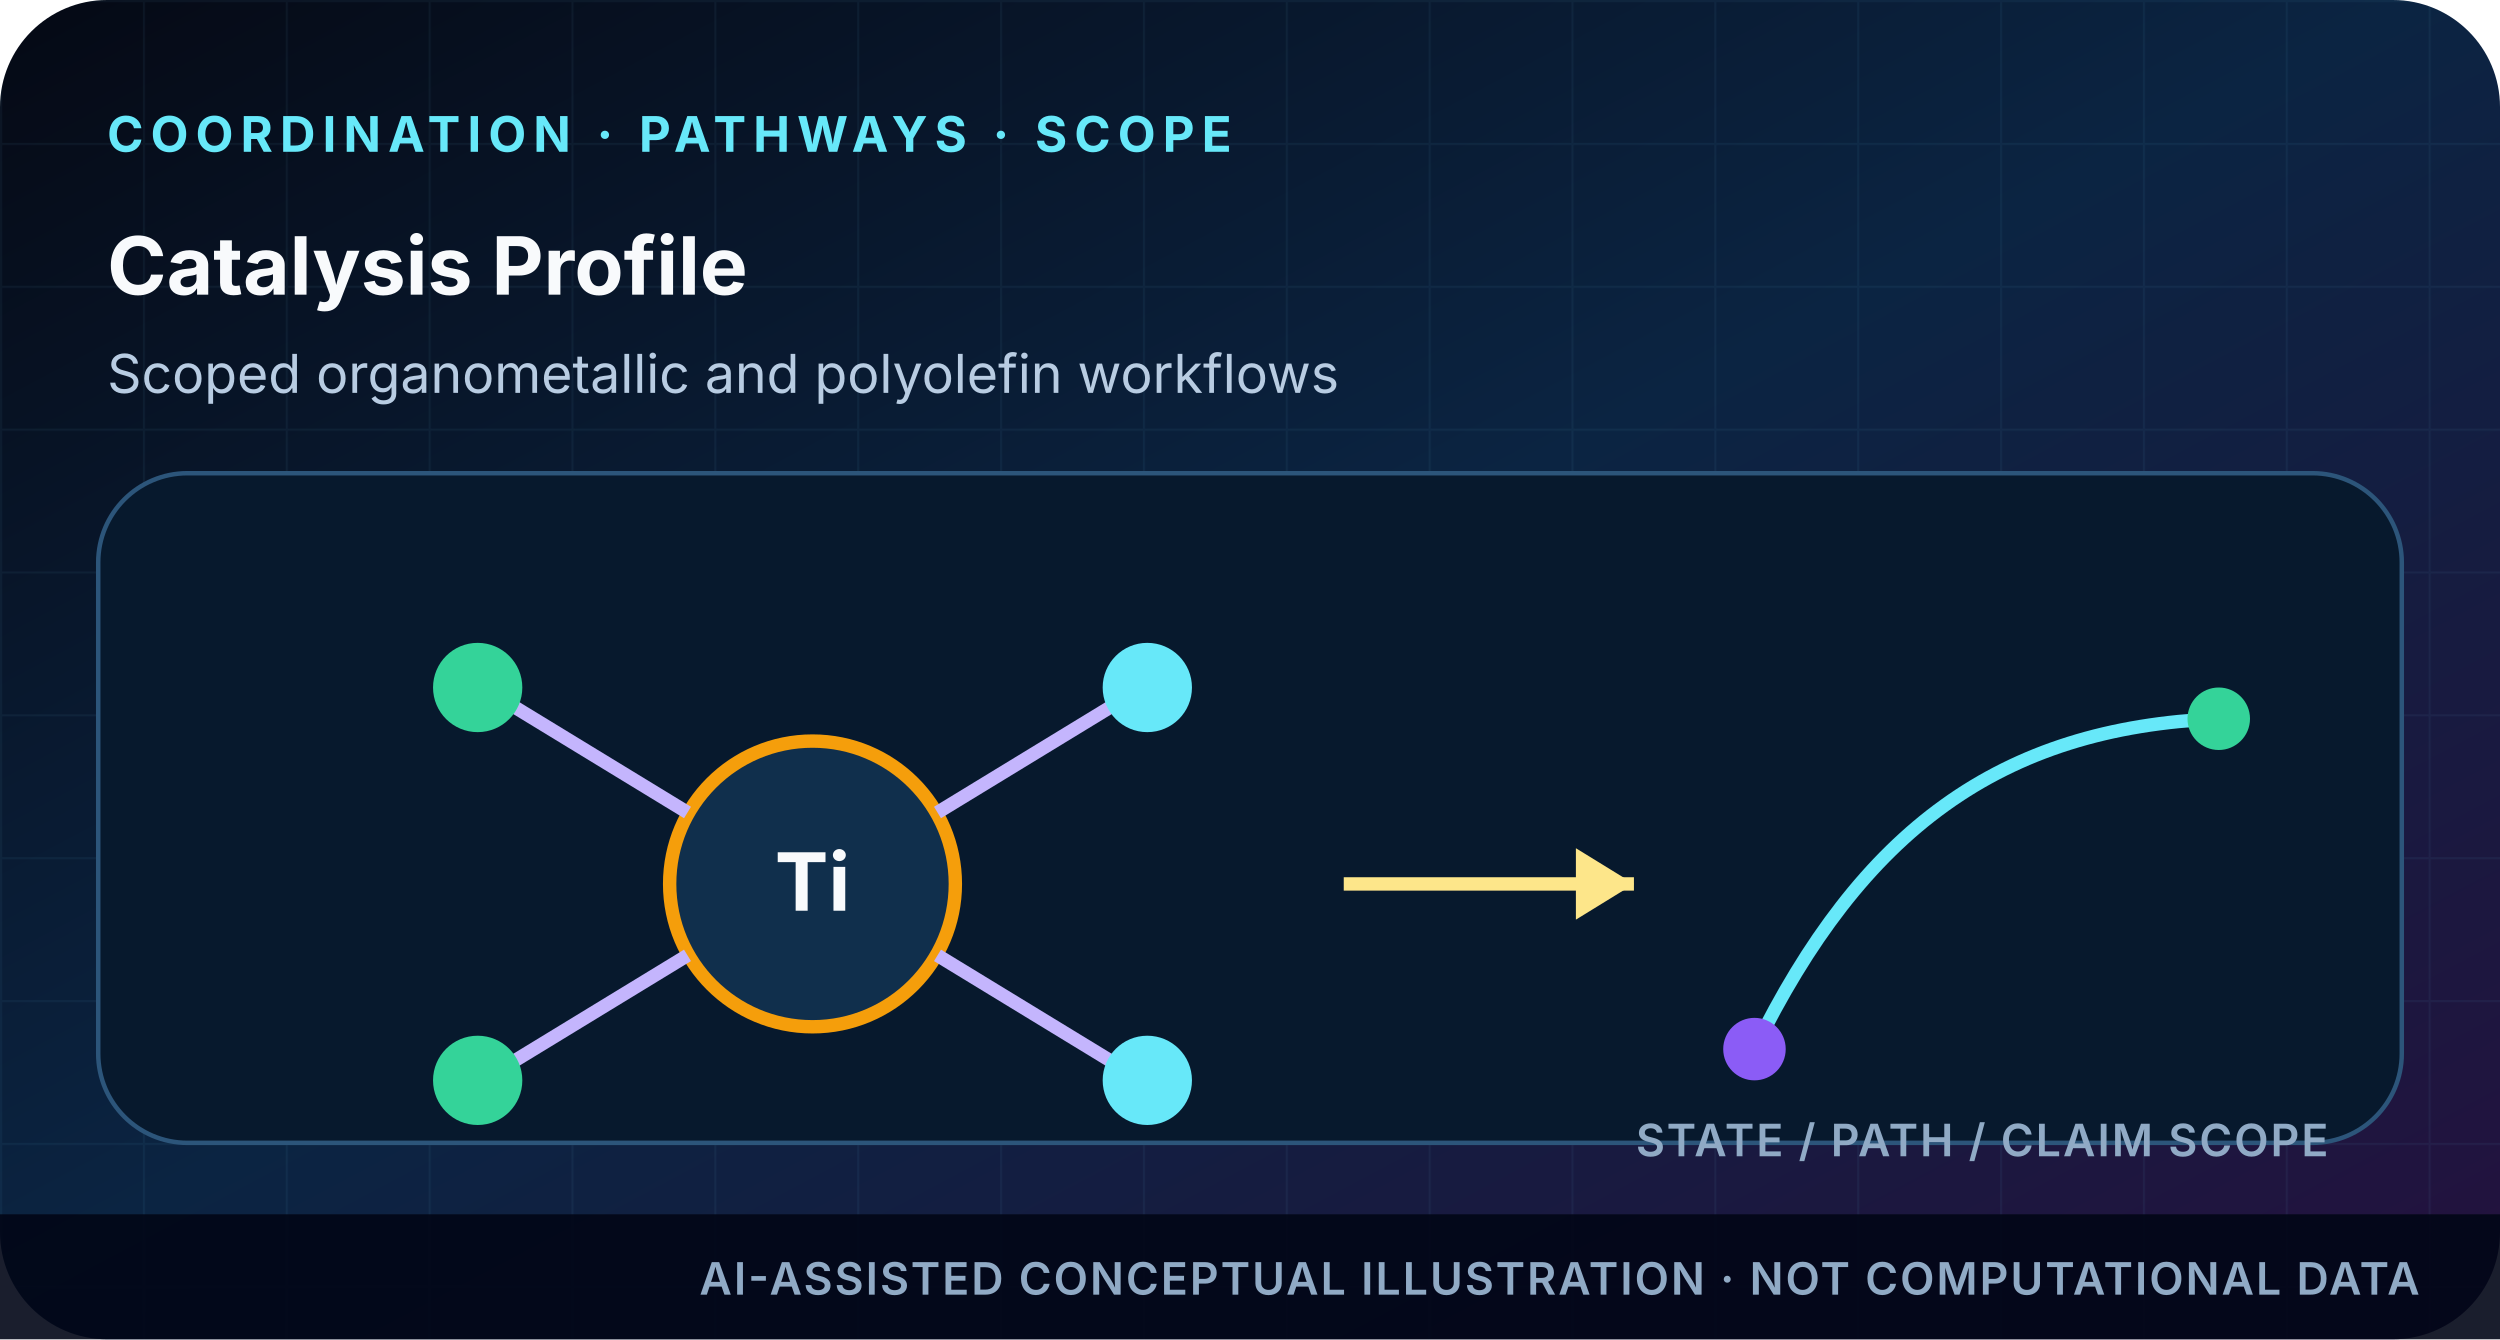
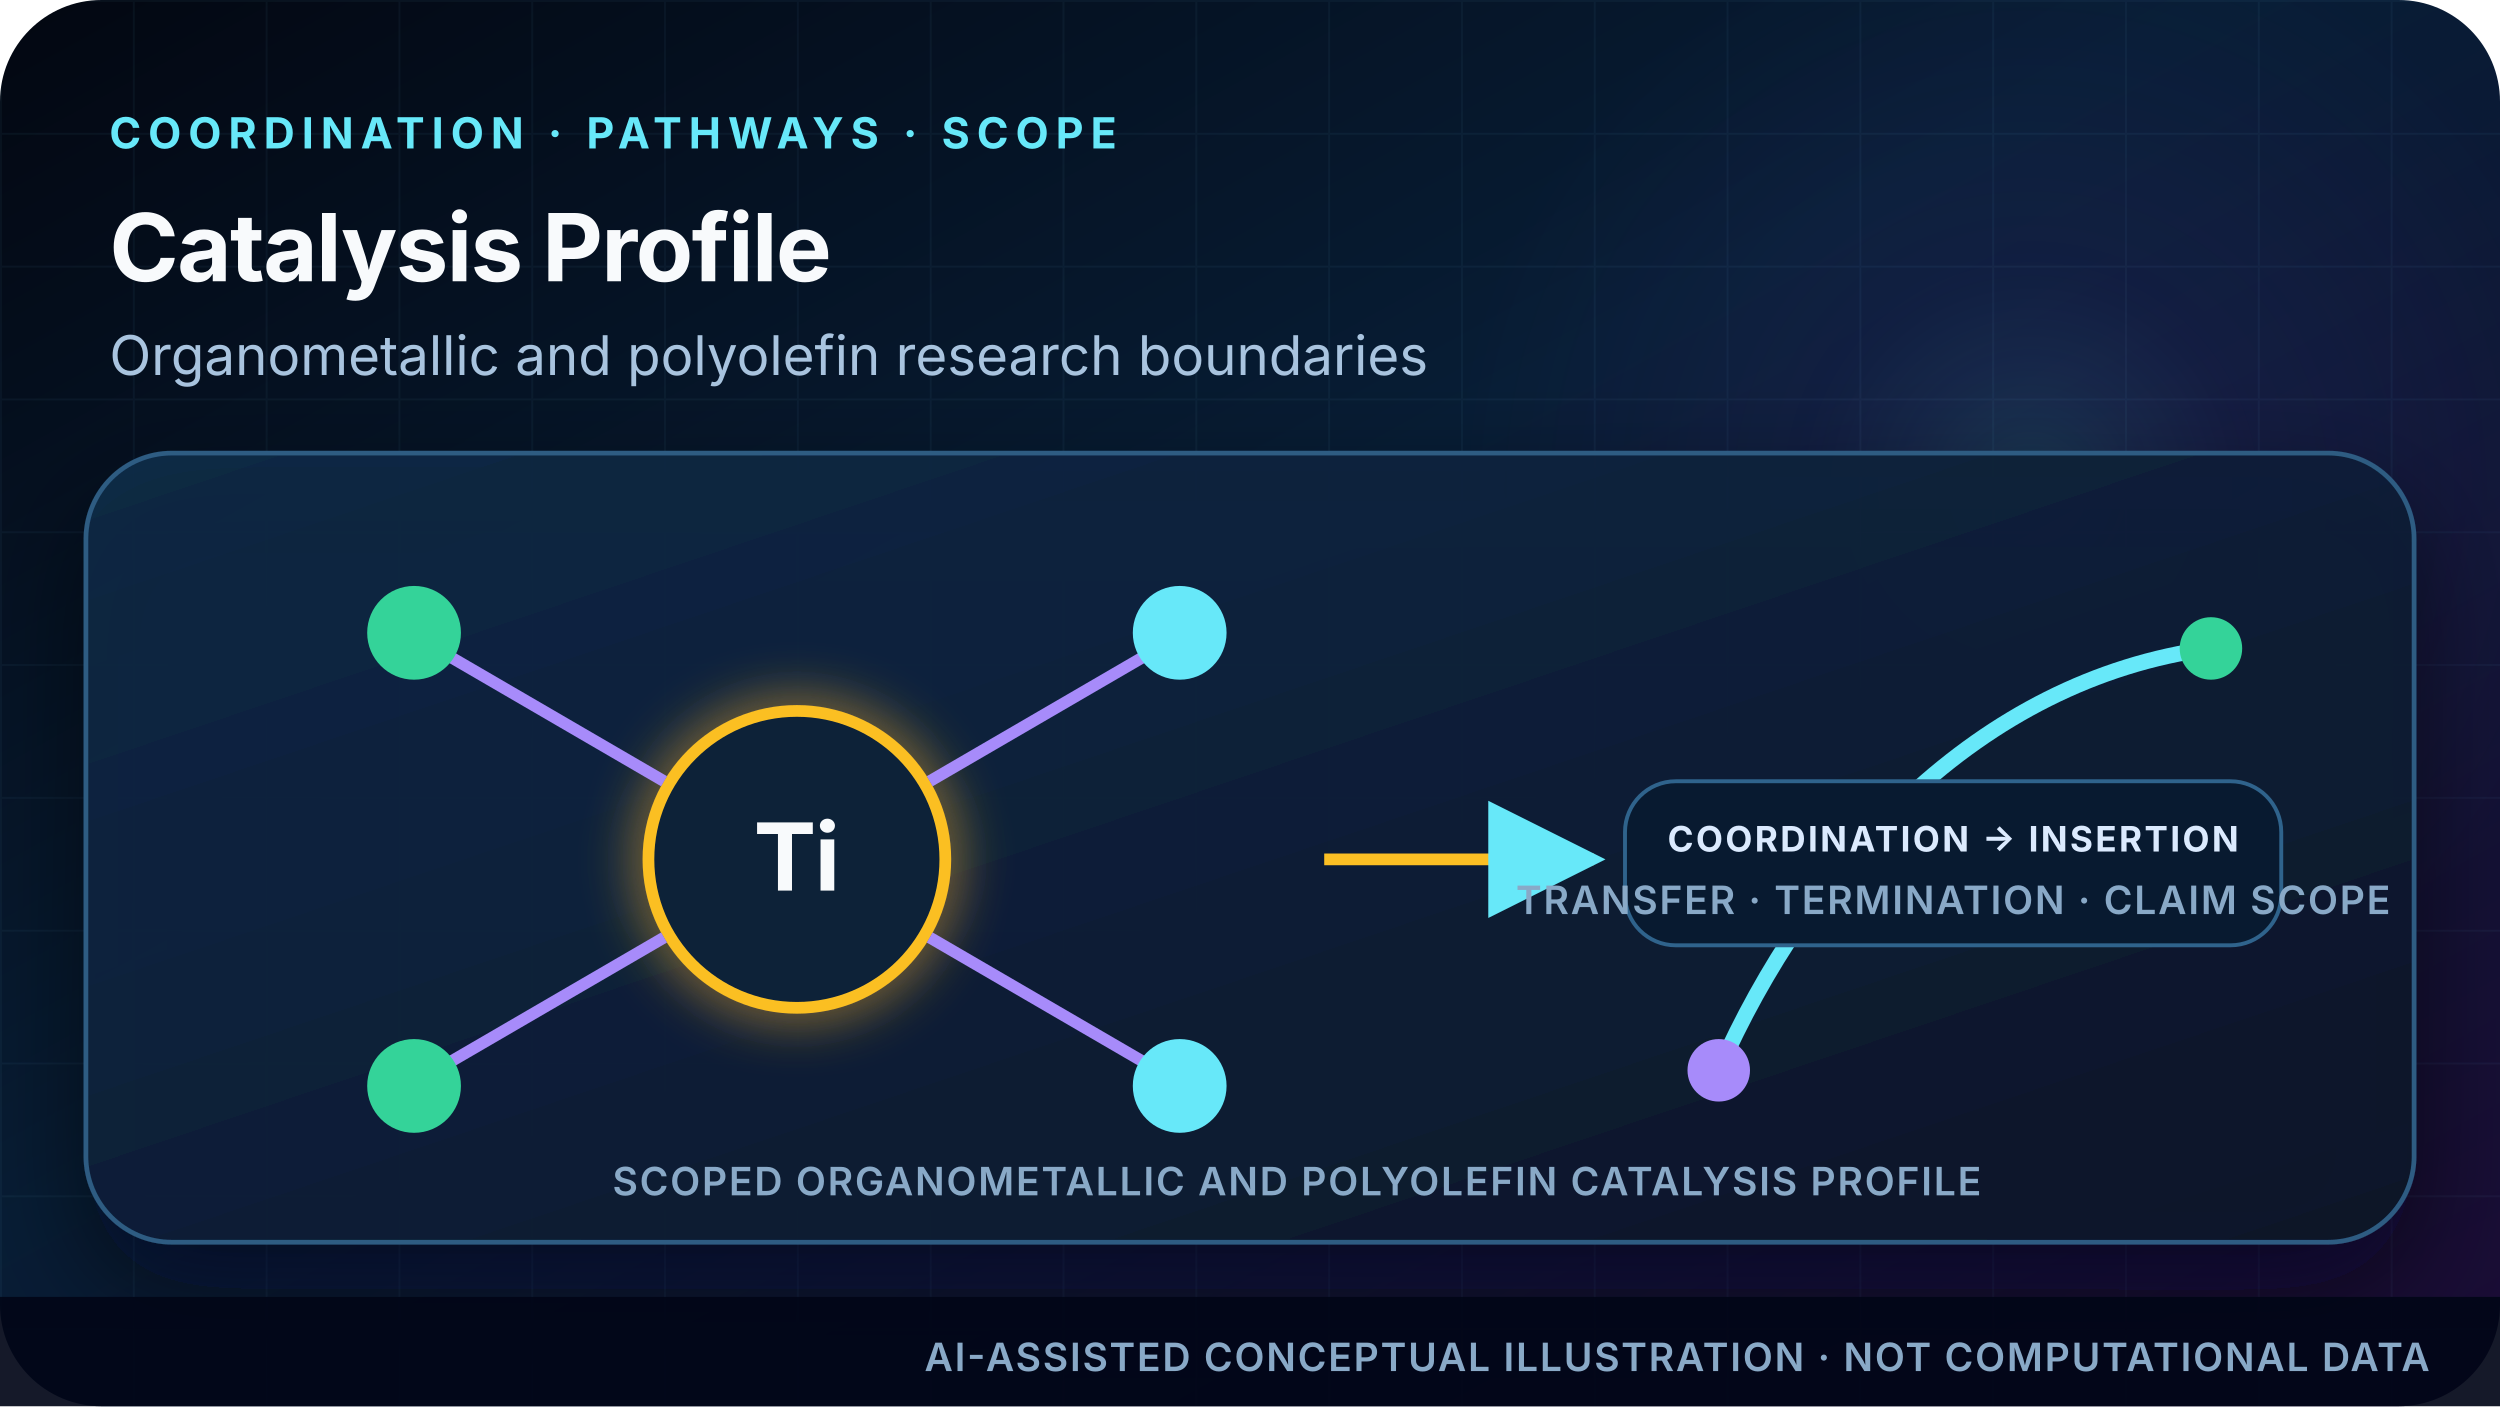
- <svg xmlns="http://www.w3.org/2000/svg" width="560" height="300" viewBox="0 0 560 300" role="img" aria-label="AI-assisted conceptual illustration; not computational data">
+ <svg xmlns="http://www.w3.org/2000/svg" width="640" height="360" viewBox="0 0 640 360" role="img" aria-label="AI-assisted conceptual illustration; not computational data">
  <defs>
    <linearGradient id="bg" x1="0" y1="0" x2="1" y2="1">
-       <stop stop-color="#050914" />
-       <stop offset=".48" stop-color="#0b2442" />
-       <stop offset="1" stop-color="#24113e" />
+       <stop stop-color="#030711" />
+       <stop offset=".44" stop-color="#071d35" />
+       <stop offset="1" stop-color="#1b0b35" />
    </linearGradient>
-     <linearGradient id="cyan" x1="0" x2="1">
-       <stop stop-color="#67e8f9" />
-       <stop offset="1" stop-color="#38bdf8" />
+     <linearGradient id="panel" x1="0" y1="0" x2="1" y2="1">
+       <stop stop-color="#0e2946" stop-opacity=".96" />
+       <stop offset="1" stop-color="#0a1427" stop-opacity=".98" />
    </linearGradient>
-     <linearGradient id="violet" x1="0" x2="1">
-       <stop stop-color="#c4b5fd" />
-       <stop offset="1" stop-color="#8b5cf6" />
+     <linearGradient id="cyan" x1="0" y1="0" x2="1" y2="1">
+       <stop stop-color="#a5f3fc" />
+       <stop offset=".48" stop-color="#22d3ee" />
+       <stop offset="1" stop-color="#0284c7" />
    </linearGradient>
-     <linearGradient id="gold" x1="0" x2="1">
-       <stop stop-color="#fde68a" />
-       <stop offset="1" stop-color="#f59e0b" />
+     <linearGradient id="violet" x1="0" y1="0" x2="1" y2="1">
+       <stop stop-color="#ddd6fe" />
+       <stop offset=".5" stop-color="#a78bfa" />
+       <stop offset="1" stop-color="#6d28d9" />
    </linearGradient>
-     <radialGradient id="orb">
-       <stop stop-color="#67e8f9" stop-opacity=".92" />
-       <stop offset=".45" stop-color="#8b5cf6" stop-opacity=".55" />
+     <linearGradient id="amber" x1="0" y1="0" x2="1" y2="1">
+       <stop stop-color="#fef3c7" />
+       <stop offset=".5" stop-color="#fbbf24" />
+       <stop offset="1" stop-color="#d97706" />
+     </linearGradient>
+     <linearGradient id="emerald" x1="0" y1="0" x2="1" y2="1">
+       <stop stop-color="#d1fae5" />
+       <stop offset=".5" stop-color="#34d399" />
+       <stop offset="1" stop-color="#059669" />
+     </linearGradient>
+     <linearGradient id="rose" x1="0" y1="0" x2="1" y2="1">
+       <stop stop-color="#ffe4e6" />
+       <stop offset=".5" stop-color="#fb7185" />
+       <stop offset="1" stop-color="#be123c" />
+     </linearGradient>
+     <radialGradient id="halo">
+       <stop stop-color="#67e8f9" stop-opacity=".7" />
+       <stop offset=".38" stop-color="#8b5cf6" stop-opacity=".28" />
      <stop offset="1" stop-color="#8b5cf6" stop-opacity="0" />
    </radialGradient>
-     <filter id="glow" x="-60%" y="-60%" width="220%" height="220%">
+     <pattern id="grid" width="34" height="34" patternUnits="userSpaceOnUse">
+       <path d="M34 0H0V34" fill="none" stroke="#7dd3fc" stroke-opacity=".045" stroke-width="1" />
+     </pattern>
+     <filter id="glow" x="-80%" y="-80%" width="260%" height="260%">
      <feGaussianBlur stdDeviation="7" result="b" />
      <feMerge>
        <feMergeNode in="b" />
        <feMergeNode in="SourceGraphic" />
      </feMerge>
    </filter>
-     <filter id="shadow" x="-30%" y="-30%" width="160%" height="160%">
-       <feDropShadow dx="0" dy="10" stdDeviation="12" flood-color="#020617" flood-opacity=".42" />
+     <filter id="soft" x="-40%" y="-40%" width="180%" height="180%">
+       <feGaussianBlur stdDeviation="18" />
    </filter>
-     <pattern id="grid" width="32" height="32" patternUnits="userSpaceOnUse">
-       <path d="M32 0H0V32" fill="none" stroke="#7dd3fc" stroke-opacity=".055" />
-     </pattern>
+     <filter id="shadow" x="-40%" y="-40%" width="180%" height="180%">
+       <feDropShadow dx="0" dy="12" stdDeviation="14" flood-color="#020617" flood-opacity=".55" />
+     </filter>
+     <marker id="arrow" markerWidth="10" markerHeight="10" refX="9" refY="5" orient="auto">
+       <path d="M0 0L10 5L0 10Z" fill="#67e8f9" />
+     </marker>
    <style>
-     .title{font:700 34px Inter,Arial,sans-serif;fill:#f8fafc;letter-spacing:-.7px}
-     .sub{font:400 15px Inter,Arial,sans-serif;fill:#a8c7e8}
-     .kicker{font:700 11px Inter,Arial,sans-serif;fill:#67e8f9;letter-spacing:1.6px}
-     .h{font:700 18px Inter,Arial,sans-serif;fill:#f8fafc}
-     .b{font:400 12px Inter,Arial,sans-serif;fill:#b8cce2}
-     .tiny{font:600 10px Inter,Arial,sans-serif;fill:#90aac5;letter-spacing:.45px}
-     .pill{fill:#0b1f36;stroke:#2f5d85;stroke-width:1}
-   </style>
+ .t{font-family:Inter,Segoe UI,Arial,sans-serif}.k{font-family:Inter,Segoe UI,Arial,sans-serif;font-weight:700;font-size:11px;fill:#67e8f9;letter-spacing:1.8px}.h1{font-family:Inter,Segoe UI,Arial,sans-serif;font-weight:700;font-size:42px;fill:#f8fafc;letter-spacing:-1px}.h2{font-family:Inter,Segoe UI,Arial,sans-serif;font-weight:700;font-size:24px;fill:#f8fafc;letter-spacing:-.4px}.s{font-family:Inter,Segoe UI,Arial,sans-serif;font-weight:400;font-size:14px;fill:#a9c4df}.b{font-family:Inter,Segoe UI,Arial,sans-serif;font-weight:500;font-size:12px;fill:#c7d9eb}.m{font-family:Inter,Segoe UI,Arial,sans-serif;font-weight:600;font-size:10px;fill:#89a9c7;letter-spacing:.45px}.n{font-family:Inter,Segoe UI,Arial,sans-serif;font-weight:700;font-size:9px;fill:#dbeafe;letter-spacing:.6px}.glass{fill:url(#panel);stroke:#2d5b82;stroke-width:1.2}.chip{fill:#0a2139;stroke:#2f638c;stroke-width:1}.hair{stroke:#4e789a;stroke-width:1}.axis{stroke:#3d607f;stroke-width:1}.dim{fill:#7e9bb8}.white{fill:#f8fafc}
+ </style>
  </defs>
-   <rect width="560" height="300" rx="24" fill="url(#bg)" />
-   <rect width="560" height="300" rx="24" fill="url(#grid)" />
-   <text x="24" y="34" class="kicker">COORDINATION · PATHWAYS · SCOPE</text>
-   <text x="24" y="66" class="h" font-size="23">Catalysis Profile</text>
-   <text x="24" y="88" class="b">Scoped organometallic and polyolefin workflows</text>
-   <rect x="22" y="106" width="516" height="150" rx="20" fill="#07192d" stroke="#2c557a" />
-   <g transform="translate(56 127)">
-     <circle cx="126" cy="71" r="32" fill="#102f4c" stroke="#f59e0b" stroke-width="3" />
-     <text x="126" y="77" text-anchor="middle" class="h">Ti</text>
-     <g stroke="#c4b5fd" stroke-width="3">
-       <line x1="98" y1="55" x2="57" y2="30" />
-       <line x1="98" y1="87" x2="57" y2="112" />
-       <line x1="154" y1="55" x2="195" y2="30" />
-       <line x1="154" y1="87" x2="195" y2="112" />
+   <rect width="640" height="360" rx="26" fill="url(#bg)" />
+   <rect width="640" height="360" rx="26" fill="url(#grid)" />
+   <circle cx="520" cy="125" r="150" fill="url(#halo)" opacity=".22" />
+   <text x="28" y="38" class="k">COORDINATION · PATHWAYS · SCOPE</text>
+   <text x="28" y="72" class="h2" font-size="27">Catalysis Profile</text>
+   <text x="28" y="96" class="s">Organometallic and polyolefin research boundaries</text>
+   <rect x="22" y="116" width="596" height="202" rx="22" class="glass" filter="url(#shadow)" />
+   <g transform="translate(54 142)">
+     <circle cx="150" cy="78" r="38" fill="#0a2139" stroke="#fbbf24" stroke-width="3" filter="url(#glow)" />
+     <text x="150" y="86" text-anchor="middle" class="h2">Ti</text>
+     <g stroke="#a78bfa" stroke-width="3">
+       <line x1="116" y1="58" x2="61" y2="26" />
+       <line x1="116" y1="98" x2="61" y2="130" />
+       <line x1="184" y1="58" x2="239" y2="26" />
+       <line x1="184" y1="98" x2="239" y2="130" />
    </g>
    <g fill="#34d399">
-       <circle cx="51" cy="27" r="10" />
-       <circle cx="51" cy="115" r="10" />
+       <circle cx="52" cy="20" r="12" />
+       <circle cx="52" cy="136" r="12" />
    </g>
    <g fill="#67e8f9">
-       <circle cx="201" cy="27" r="10" />
-       <circle cx="201" cy="115" r="10" />
+       <circle cx="248" cy="20" r="12" />
+       <circle cx="248" cy="136" r="12" />
    </g>
-     <path d="M245 71H310" stroke="#fde68a" stroke-width="3" />
-     <path d="M310 71l-13-8v16z" fill="#fde68a" />
-     <path d="M337 108c24-49 55-72 104-74" fill="none" stroke="#67e8f9" stroke-width="3" />
-     <circle cx="337" cy="108" r="7" fill="#8b5cf6" />
-     <circle cx="441" cy="34" r="7" fill="#34d399" />
-     <text x="388" y="132" text-anchor="middle" class="tiny">STATE / PATH / CLAIM SCOPE</text>
+     <path d="M285 78H354" stroke="#fbbf24" stroke-width="3" marker-end="url(#arrow)" />
+     <path d="M386 132C409 80 452 32 512 24" fill="none" stroke="#67e8f9" stroke-width="4" />
+     <circle cx="386" cy="132" r="8" fill="#a78bfa" />
+     <circle cx="512" cy="24" r="8" fill="#34d399" />
+     <rect x="362" y="58" width="168" height="42" rx="13" fill="#081a30" stroke="#2f638c" />
+     <text x="446" y="76" text-anchor="middle" class="n">COORDINATION → INSERTION</text>
+     <text x="446" y="92" text-anchor="middle" class="m">TRANSFER · TERMINATION · CLAIM SCOPE</text>
+     <text x="278" y="164" text-anchor="middle" class="m">SCOPED ORGANOMETALLIC AND POLYOLEFIN CATALYSIS PROFILE</text>
  </g>
-   <rect x="0" y="272" width="560" height="28" fill="#020617" fill-opacity=".9" />
-   <text x="542" y="290" text-anchor="end" class="tiny" fill="#7dd3fc">AI-ASSISTED CONCEPTUAL ILLUSTRATION · NOT COMPUTATIONAL DATA</text>
+   <rect x="0" y="332" width="640" height="28" fill="#020617" fill-opacity=".92" />
+   <text x="622" y="351" text-anchor="end" class="m" fill="#7dd3fc">AI-ASSISTED CONCEPTUAL ILLUSTRATION · NOT COMPUTATIONAL DATA</text>
</svg>
